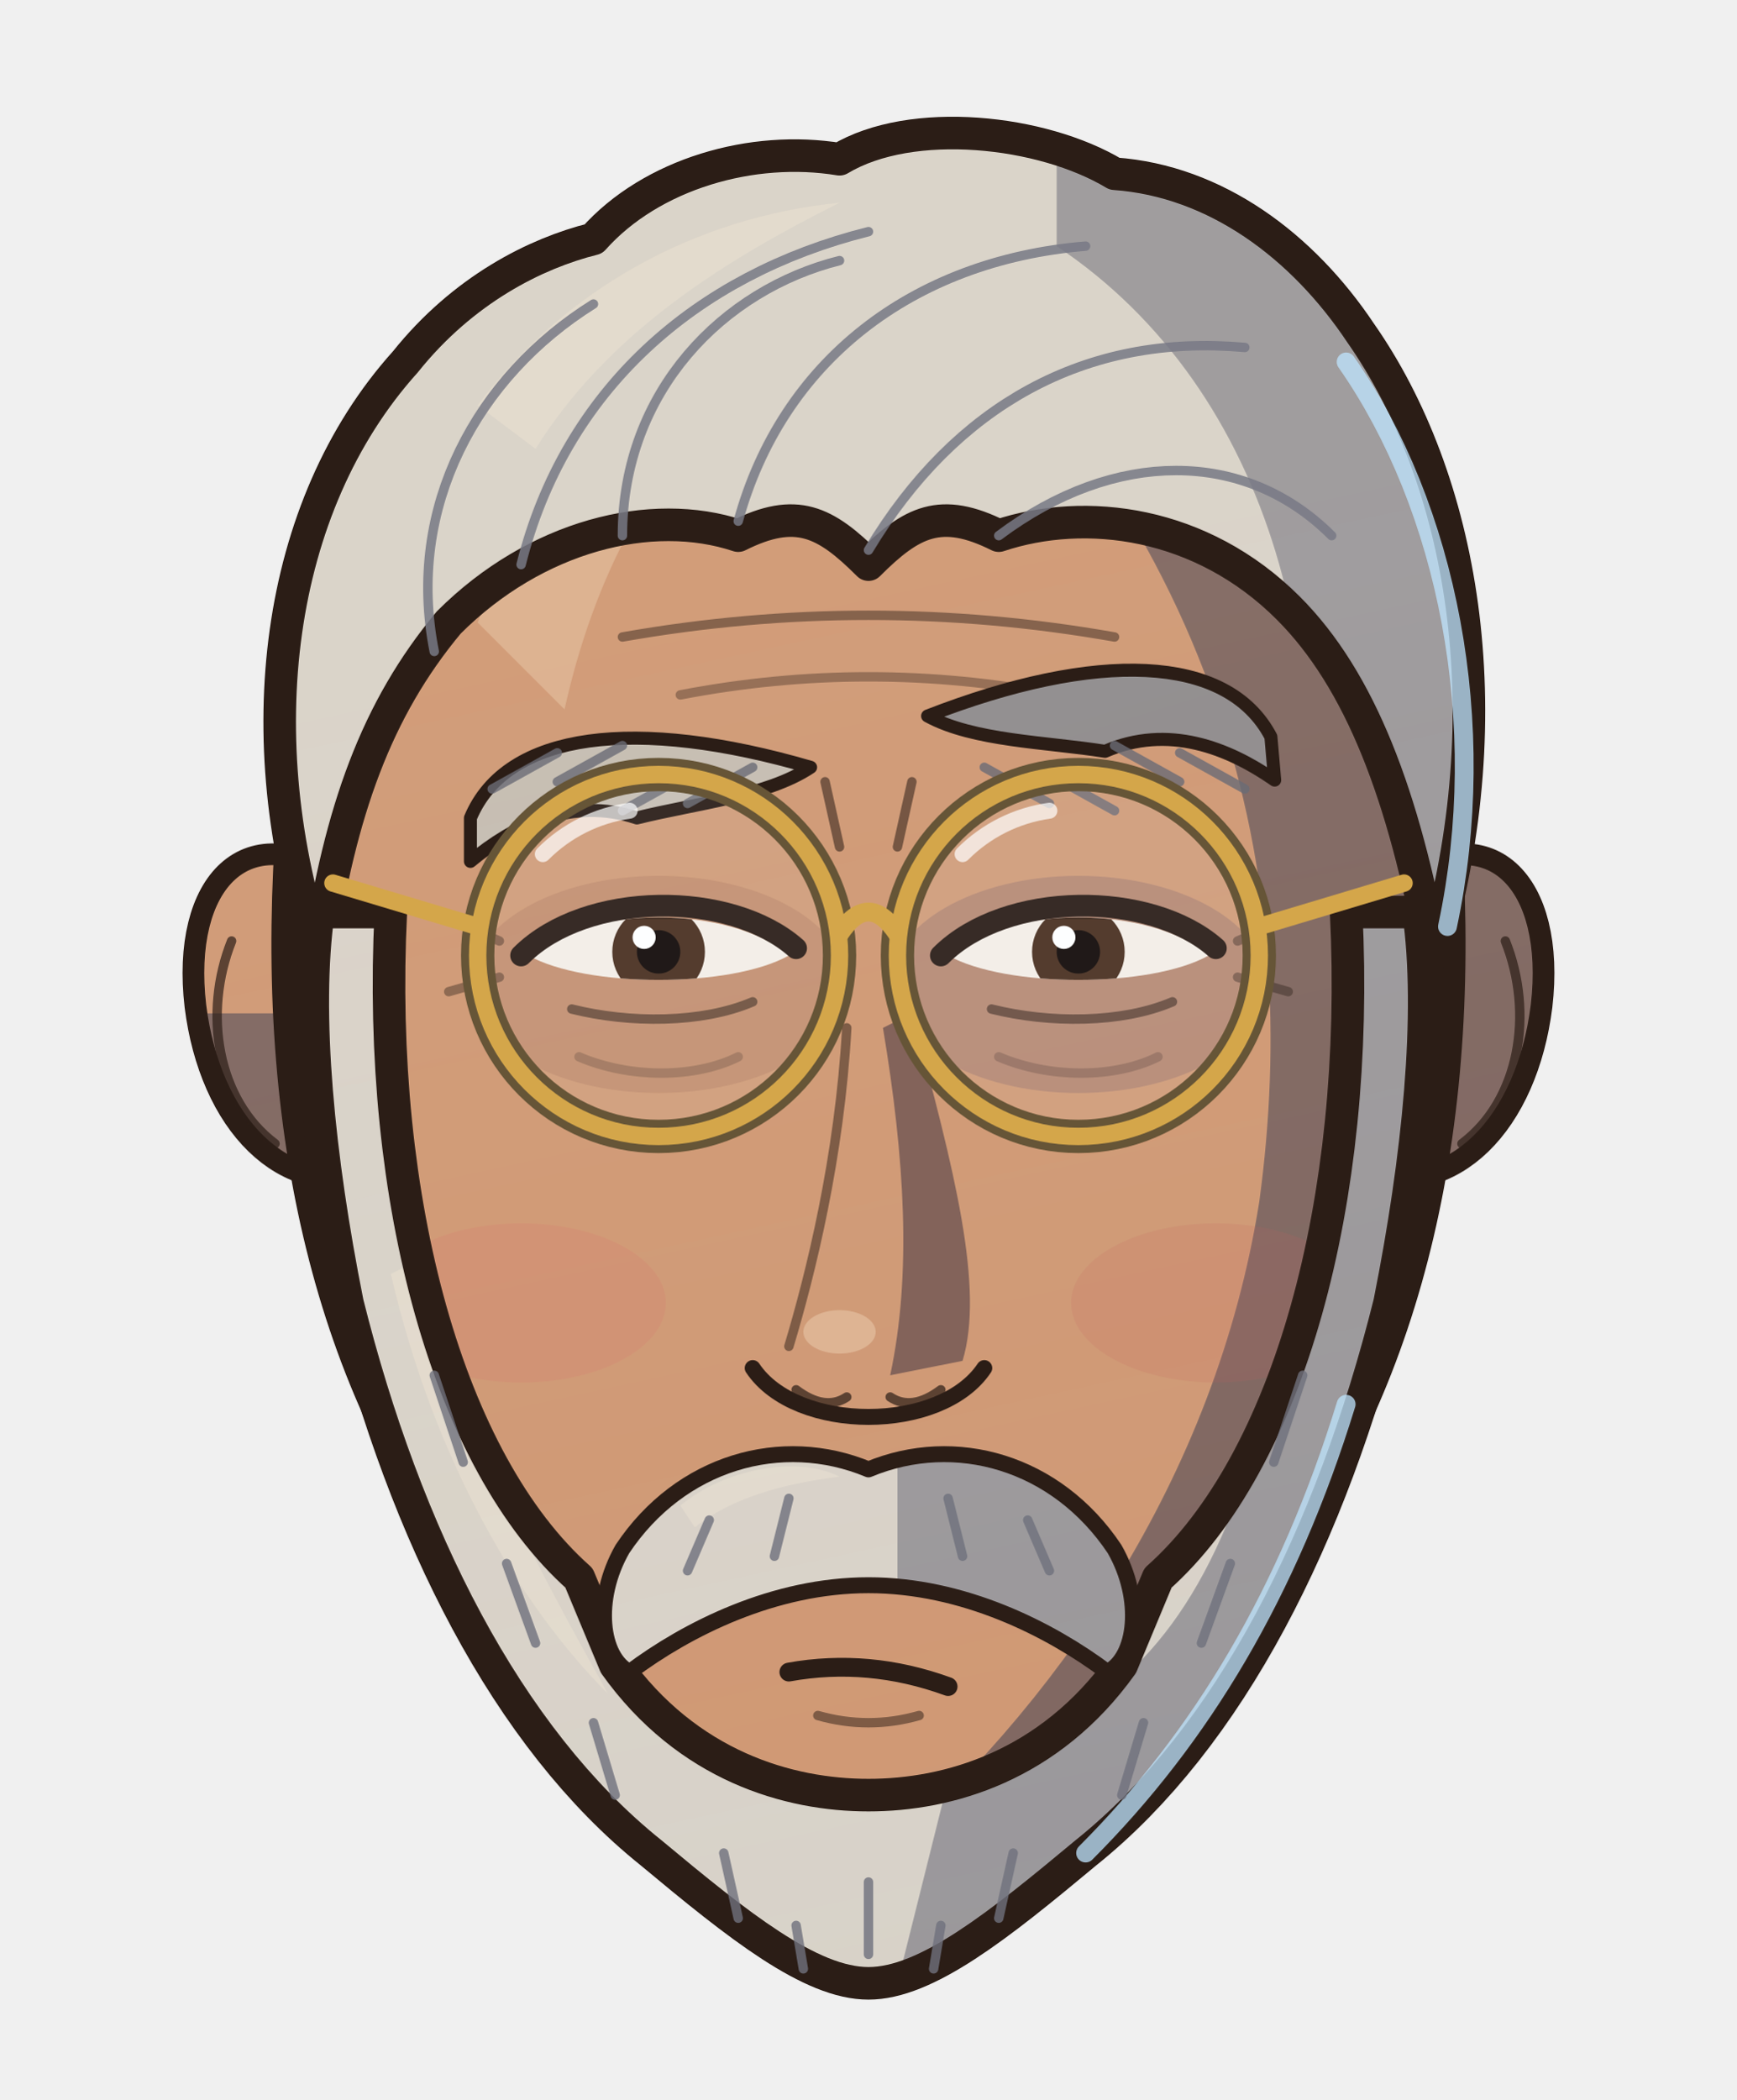
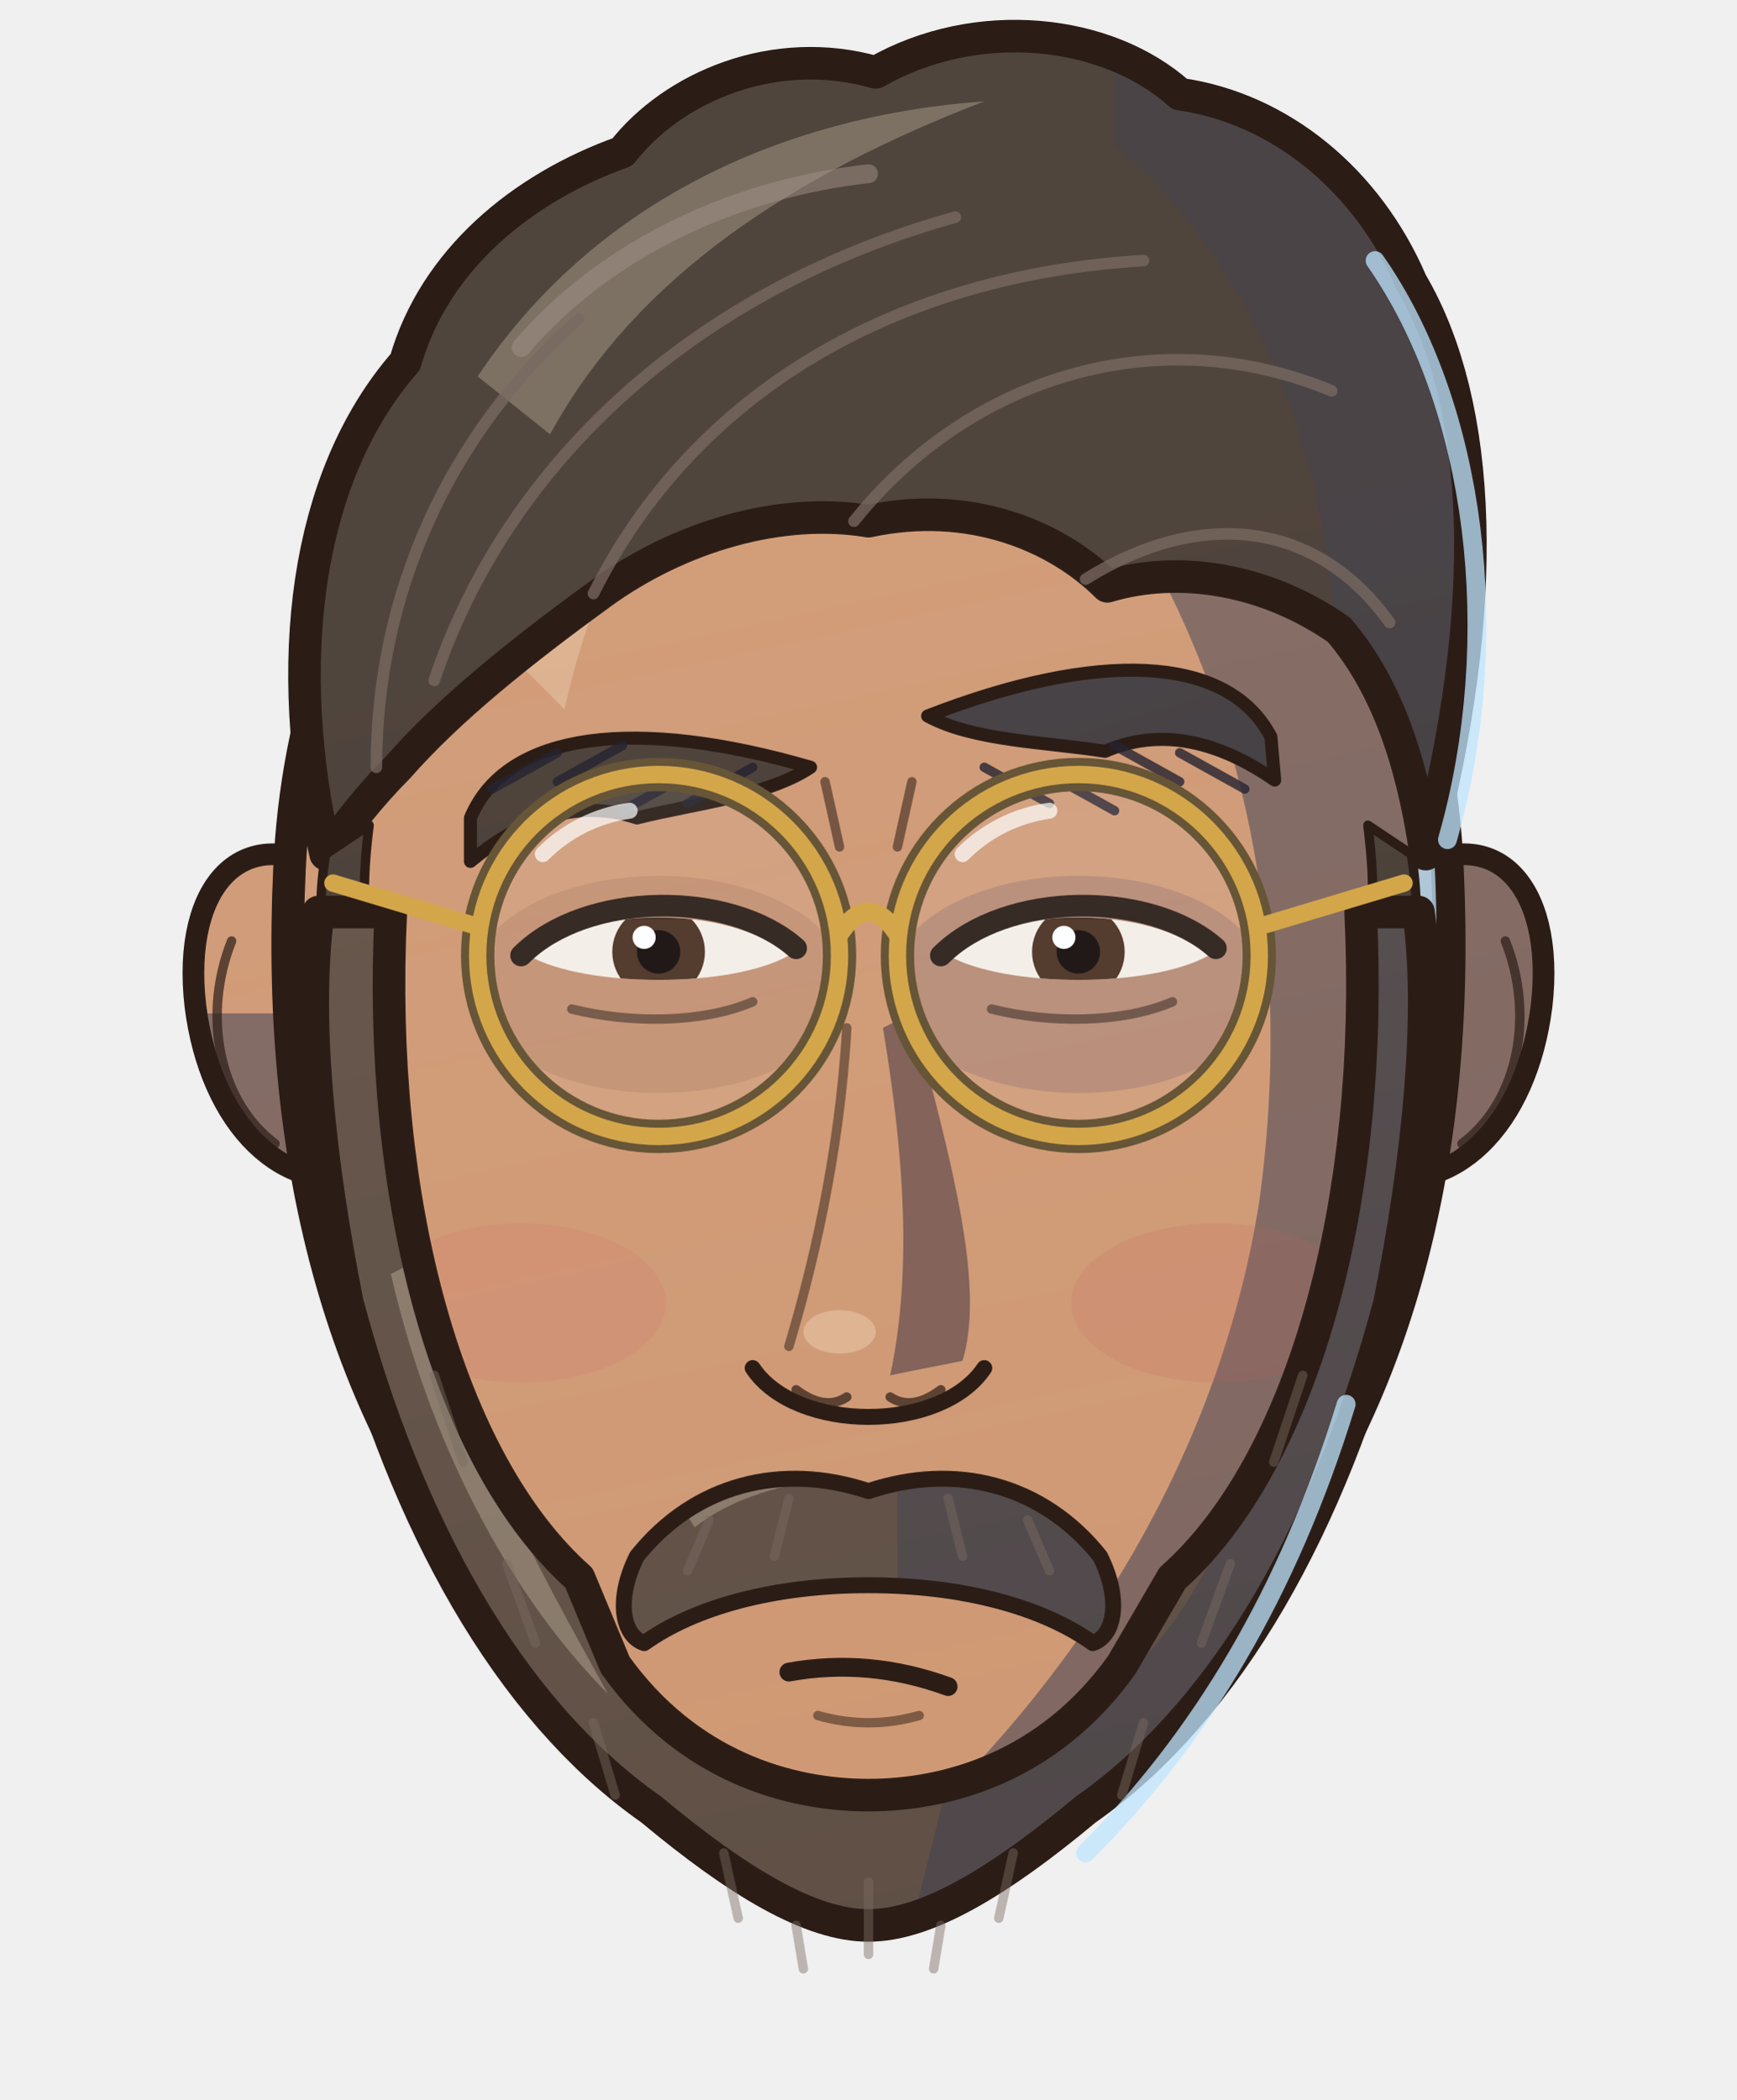
<svg xmlns="http://www.w3.org/2000/svg" viewBox="180 10 240 290" width="240" height="290">
  <defs>
    <linearGradient id="form" gradientUnits="userSpaceOnUse" x1="170" y1="120" x2="470" y2="1500">
      <stop offset="0" stop-color="#fff1d6" stop-opacity="0.16" />
      <stop offset="0.45" stop-color="#fff1d6" stop-opacity="0" />
      <stop offset="1" stop-color="#0b1030" stop-opacity="0.30" />
    </linearGradient>
    <clipPath id="c1">
      <path d="M228,132 C214,122 205,132 207,149 C209,165 219,176 232,172 Z" />
    </clipPath>
    <clipPath id="c2">
      <path d="M 372,132 C 386,122 395,132 393,149 C 391,165 381,176 368,172 Z" />
    </clipPath>
    <clipPath id="c3">
      <path d="M300,50 C352,50 378,86 380,130 C382,172 372,206 352,230 C334,252 316,264 300,264 C284,264 266,252 248,230 C228,206 218,172 220,130 C222,86 248,50 300,50 Z" />
    </clipPath>
    <clipPath id="c4">
-       <path d="M224,142 C214,112 218,80 236,60 C244,50 254,45 262,43 C270,34 284,30 296,32 C306,26 324,28 334,34 C348,35 360,44 368,56 C382,76 388,108 378,142 C374,120 368,104 358,94 C346,82 330,80 318,84 C310,80 306,82 300,88 C294,82 290,80 282,84 C270,80 254,84 242,96 C232,108 227,122 224,142 Z" />
+       <path d="M225,128 C219,102 222,76 236,60 C240,46 252,36 266,31 C273,22 287,16 301,20 C315,12 333,14 343,23 C357,25 369,35 375,49 C385,66 386,94 377,128 C375,114 371,104 365,97 C355,90 343,88 333,91 C326,84 314,79 300,82 C288,80 274,84 263,92 C252,100 242,108 235,116 C231,120 228,124 225,128 Z" />
    </clipPath>
    <clipPath id="c5">
+       <path d="M225,128 C224,134 224,140 226,146 L232,144 C230,138 230,132 231,124 Z" />
+     </clipPath>
+     <clipPath id="c6">
+       <path d="M 375,128 C 376,134 376,140 374,146 L 368,144 C 370,138 370,132 369,124 Z" />
+     </clipPath>
+     <clipPath id="c7">
      <path d="M245,123 C250,111 268,109 292,116 C286,120 276,121 268,123 C259,120 251,124 245,129 Z" />
    </clipPath>
-     <clipPath id="c6">
+     <clipPath id="c8">
      <path d="M 355,123 C 350,111 332,109 308,116 C 314,120 324,121 332,123 C 341,120 349,124 355,129 Z" />
    </clipPath>
-     <clipPath id="c7">
+     <clipPath id="c9">
      <path d="M253,142 C261,135 281,135 289,142 C281,146.5 261,146.5 253,142 Z" />
    </clipPath>
-     <clipPath id="c8">
+     <clipPath id="c10">
      <path d="M311,142 C319,135 339,135 347,142 C339,146.5 319,146.5 311,142 Z" />
    </clipPath>
-     <clipPath id="c9">
-       <path d="M224,136 C222,150 224,170 228,190 C236,222 250,250 270,266 C282,276 292,284 300,284 C308,284 318,276 330,266 C350,250 364,222 372,190 C376,170 378,150 376,136 L366,136 C368,176 358,212 340,228 L335,240 C325,254 311,258 300,258 C289,258 275,254 265,240 L260,228 C242,212 232,176 234,136 Z" />
+     <clipPath id="c11">
+       <path d="M224,136 C222,150 224,170 228,190 C236,220 250,246 270,260 C282,270 292,276 300,276 C308,276 318,270 330,260 C350,246 364,220 372,190 C376,170 378,150 376,136 L368,136 C370,176 360,212 342,228 L335,240 C325,254 311,258 300,258 C289,258 275,254 265,240 L260,228 C242,212 232,176 234,136 Z" />
    </clipPath>
-     <clipPath id="c10">
-       <path d="M266,224 C274,212 288,208 300,213 C312,208 326,212 334,224 C338,231 337,239 333,241 C325,235 313,229 300,229 C287,229 275,235 267,241 C263,239 262,231 266,224 Z" />
+     <clipPath id="c12">
+       <path d="M268,225 C276,215 288,212 300,216 C312,212 324,215 332,225 C335,231 334,236 331,237 C324,232 313,229 300,229 C287,229 276,232 269,237 C266,236 265,231 268,225 Z" />
    </clipPath>
  </defs>
  <rect x="200" y="290" width="200" height="40" fill="none" />
  <path d="M228,132 C214,122 205,132 207,149 C209,165 219,176 232,172 Z" fill="#c98d68" />
  <g clip-path="url(#c1)">
    <path d="M190,150 L240,150 L240,190 L190,190 Z" fill="#6f5552" />
    <rect x="0" y="0" width="600" height="1500" fill="url(#form)" />
  </g>
  <path d="M228,132 C214,122 205,132 207,149 C209,165 219,176 232,172 Z" fill="none" stroke="#2b1d16" stroke-width="3.0" stroke-linejoin="round" />
  <path d="M 372,132 C 386,122 395,132 393,149 C 391,165 381,176 368,172 Z" fill="#c98d68" />
  <g clip-path="url(#c2)">
    <path d="M360,110 L410,110 L410,190 L360,190 Z" fill="#6f5552" />
    <rect x="0" y="0" width="600" height="1500" fill="url(#form)" />
  </g>
  <path d="M 372,132 C 386,122 395,132 393,149 C 391,165 381,176 368,172 Z" fill="none" stroke="#2b1d16" stroke-width="3.0" stroke-linejoin="round" />
  <path d="M212,140 C208,150 210,162 218,168" fill="none" stroke="#2b1d16" stroke-width="1.3" stroke-linecap="round" stroke-linejoin="round" opacity="0.7" />
  <path d="M388,140 C392,150 390,162 382,168" fill="none" stroke="#2b1d16" stroke-width="1.3" stroke-linecap="round" stroke-linejoin="round" opacity="0.7" />
  <path d="M300,50 C352,50 378,86 380,130 C382,172 372,206 352,230 C334,252 316,264 300,264 C284,264 266,252 248,230 C228,206 218,172 220,130 C222,86 248,50 300,50 Z" fill="#c98d68" />
  <g clip-path="url(#c3)">
    <path d="M300,40 C356,46 386,86 384,130 C384,174 372,210 352,232 C334,254 316,266 300,268 C326,246 348,214 354,176 C360,132 350,82 300,40 Z" fill="#6f5552" />
    <path d="M246,96 C252,78 266,66 284,62 C270,74 262,90 258,108 Z" fill="#d9ab89" opacity="0.85" />
    <rect x="0" y="0" width="600" height="1500" fill="url(#form)" />
  </g>
  <path d="M300,50 C352,50 378,86 380,130 C382,172 372,206 352,230 C334,252 316,264 300,264 C284,264 266,252 248,230 C228,206 218,172 220,130 C222,86 248,50 300,50 Z" fill="none" stroke="#2b1d16" stroke-width="4.5" stroke-linejoin="round" />
  <path d="M372,96 C382,136 378,186 356,226" fill="none" stroke="#bfe6ff" stroke-width="2.6" stroke-linecap="round" opacity="0.75" />
  <ellipse cx="271" cy="146" rx="26" ry="15" fill="#8a5a46" opacity="0.18" />
  <ellipse cx="329" cy="146" rx="26" ry="15" fill="#5a4a66" opacity="0.22" />
  <ellipse cx="252" cy="190" rx="20" ry="11" fill="#d9706a" opacity="0.18" />
  <ellipse cx="348" cy="190" rx="20" ry="11" fill="#c0605e" opacity="0.15" />
-   <path d="M266,98 Q300,92 334,98" fill="none" stroke="#2b1d16" stroke-width="1.3" stroke-linecap="round" stroke-linejoin="round" opacity="0.45" />
-   <path d="M274,106 Q300,101 326,106" fill="none" stroke="#2b1d16" stroke-width="1.3" stroke-linecap="round" stroke-linejoin="round" opacity="0.35" />
-   <path d="M224,142 C214,112 218,80 236,60 C244,50 254,45 262,43 C270,34 284,30 296,32 C306,26 324,28 334,34 C348,35 360,44 368,56 C382,76 388,108 378,142 C374,120 368,104 358,94 C346,82 330,80 318,84 C310,80 306,82 300,88 C294,82 290,80 282,84 C270,80 254,84 242,96 C232,108 227,122 224,142 Z" fill="#d3cec7" />
+   <path d="M225,128 C219,102 222,76 236,60 C240,46 252,36 266,31 C273,22 287,16 301,20 C315,12 333,14 343,23 C357,25 369,35 375,49 C385,66 386,94 377,128 C375,114 371,104 365,97 C355,90 343,88 333,91 C326,84 314,79 300,82 C288,80 274,84 263,92 C252,100 242,108 235,116 C231,120 228,124 225,128 Z" fill="#2e2420" />
  <g clip-path="url(#c4)">
-     <path d="M326,30 C372,40 394,92 380,142 L358,142 C366,104 356,64 326,44 Z" fill="#8e8d94" />
-     <path d="M246,66 C258,50 276,40 296,38 C280,46 264,56 254,72 Z" fill="#e0d8cc" opacity="0.85" />
+     <path d="M334,14 C372,26 394,80 380,130 L362,130 C370,92 360,52 334,30 Z" fill="#27232c" />
+     <path d="M246,62 C262,38 288,26 316,24 C290,34 268,48 256,70 Z" fill="#6d6257" opacity="0.85" />
    <rect x="0" y="0" width="600" height="1500" fill="url(#form)" />
  </g>
-   <path d="M224,142 C214,112 218,80 236,60 C244,50 254,45 262,43 C270,34 284,30 296,32 C306,26 324,28 334,34 C348,35 360,44 368,56 C382,76 388,108 378,142 C374,120 368,104 358,94 C346,82 330,80 318,84 C310,80 306,82 300,88 C294,82 290,80 282,84 C270,80 254,84 242,96 C232,108 227,122 224,142 Z" fill="none" stroke="#2b1d16" stroke-width="4.5" stroke-linejoin="round" />
-   <path d="M366,60 C380,80 386,110 380,138" fill="none" stroke="#bfe6ff" stroke-width="2.6" stroke-linecap="round" opacity="0.75" />
-   <path d="M252,88 C258,64 276,48 300,42" fill="none" stroke="#787985" stroke-width="1.3" stroke-linecap="round" stroke-linejoin="round" opacity="0.85" />
-   <path d="M282,82 C288,60 306,46 330,44" fill="none" stroke="#787985" stroke-width="1.3" stroke-linecap="round" stroke-linejoin="round" opacity="0.85" />
-   <path d="M300,86 C312,66 330,56 352,58" fill="none" stroke="#787985" stroke-width="1.3" stroke-linecap="round" stroke-linejoin="round" opacity="0.85" />
-   <path d="M318,84 C334,72 352,72 364,84" fill="none" stroke="#787985" stroke-width="1.3" stroke-linecap="round" stroke-linejoin="round" opacity="0.85" />
-   <path d="M240,100 C236,80 246,62 262,52" fill="none" stroke="#787985" stroke-width="1.3" stroke-linecap="round" stroke-linejoin="round" opacity="0.85" />
-   <path d="M266,84 C266,64 280,50 296,46" fill="none" stroke="#787985" stroke-width="1.3" stroke-linecap="round" stroke-linejoin="round" opacity="0.85" />
-   <path d="M245,123 C250,111 268,109 292,116 C286,120 276,121 268,123 C259,120 251,124 245,129 Z" fill="#bdb6ad" />
+   <path d="M225,128 C219,102 222,76 236,60 C240,46 252,36 266,31 C273,22 287,16 301,20 C315,12 333,14 343,23 C357,25 369,35 375,49 C385,66 386,94 377,128 C375,114 371,104 365,97 C355,90 343,88 333,91 C326,84 314,79 300,82 C288,80 274,84 263,92 C252,100 242,108 235,116 C231,120 228,124 225,128 Z" fill="none" stroke="#2b1d16" stroke-width="4.5" stroke-linejoin="round" />
+   <path d="M370,46 C384,66 388,98 380,126" fill="none" stroke="#bfe6ff" stroke-width="2.6" stroke-linecap="round" opacity="0.75" />
+   <path d="M240,104 C250,74 276,50 312,40" fill="none" stroke="#7a6a62" stroke-width="1.6" stroke-linecap="round" stroke-linejoin="round" opacity="0.75" />
+   <path d="M262,92 C276,64 304,48 338,46" fill="none" stroke="#7a6a62" stroke-width="1.6" stroke-linecap="round" stroke-linejoin="round" opacity="0.75" />
+   <path d="M298,82 C314,62 340,54 364,64" fill="none" stroke="#7a6a62" stroke-width="1.6" stroke-linecap="round" stroke-linejoin="round" opacity="0.75" />
+   <path d="M330,90 C346,80 362,82 372,96" fill="none" stroke="#7a6a62" stroke-width="1.6" stroke-linecap="round" stroke-linejoin="round" opacity="0.75" />
+   <path d="M232,116 C232,92 242,70 260,54" fill="none" stroke="#7a6a62" stroke-width="1.6" stroke-linecap="round" stroke-linejoin="round" opacity="0.75" />
+   <path d="M252,58 C264,44 282,36 300,34" fill="none" stroke="#a39189" stroke-width="2.6" stroke-linecap="round" stroke-linejoin="round" opacity="0.5" />
+   <path d="M225,128 C224,134 224,140 226,146 L232,144 C230,138 230,132 231,124 Z" fill="#2e2420" />
  <g clip-path="url(#c5)">
+     <rect x="0" y="0" width="600" height="1500" fill="url(#form)" />
+   </g>
+   <path d="M225,128 C224,134 224,140 226,146 L232,144 C230,138 230,132 231,124 Z" fill="none" stroke="#2b1d16" stroke-width="1.3" stroke-linejoin="round" />
+   <path d="M 375,128 C 376,134 376,140 374,146 L 368,144 C 370,138 370,132 369,124 Z" fill="#2e2420" />
+   <g clip-path="url(#c6)">
+     <rect x="0" y="0" width="600" height="1500" fill="url(#form)" />
+   </g>
+   <path d="M 375,128 C 376,134 376,140 374,146 L 368,144 C 370,138 370,132 369,124 Z" fill="none" stroke="#2b1d16" stroke-width="1.3" stroke-linejoin="round" />
+   <path d="M245,123 C250,111 268,109 292,116 C286,120 276,121 268,123 C259,120 251,124 245,129 Z" fill="#2e2420" />
+   <g clip-path="url(#c7)">
    <rect x="0" y="0" width="600" height="1500" fill="url(#form)" />
  </g>
  <path d="M245,123 C250,111 268,109 292,116 C286,120 276,121 268,123 C259,120 251,124 245,129 Z" fill="none" stroke="#2b1d16" stroke-width="1.8" stroke-linejoin="round" />
  <g transform="translate(0,-9) rotate(-5 330 115)">
-     <path d="M 355,123 C 350,111 332,109 308,116 C 314,120 324,121 332,123 C 341,120 349,124 355,129 Z" fill="#bdb6ad" />
-     <g clip-path="url(#c6)">
-       <path d="M300,90 L360,90 L360,130 L300,130 Z" fill="#807e84" />
+     <path d="M 355,123 C 350,111 332,109 308,116 C 314,120 324,121 332,123 C 341,120 349,124 355,129 Z" fill="#2e2420" />
+     <g clip-path="url(#c8)">
+       <path d="M300,90 L360,90 L360,130 L300,130 Z" fill="#27232c" />
      <rect x="0" y="0" width="600" height="1500" fill="url(#form)" />
    </g>
    <path d="M 355,123 C 350,111 332,109 308,116 C 314,120 324,121 332,123 C 341,120 349,124 355,129 Z" fill="none" stroke="#2b1d16" stroke-width="1.8" stroke-linejoin="round" />
  </g>
  <path d="M294,118 l2,9 M306,118 l-2,9" fill="none" stroke="#2b1d16" stroke-width="1.3" stroke-linecap="round" stroke-linejoin="round" opacity="0.55" />
-   <path d="M248,119 l9,-5" fill="none" stroke="#6a6b76" stroke-width="1.3" stroke-linecap="round" stroke-linejoin="round" opacity="0.8" />
-   <path d="M257,118 l9,-5" fill="none" stroke="#6a6b76" stroke-width="1.3" stroke-linecap="round" stroke-linejoin="round" opacity="0.8" />
-   <path d="M266,122 l9,-5" fill="none" stroke="#6a6b76" stroke-width="1.3" stroke-linecap="round" stroke-linejoin="round" opacity="0.8" />
-   <path d="M275,121 l9,-5" fill="none" stroke="#6a6b76" stroke-width="1.3" stroke-linecap="round" stroke-linejoin="round" opacity="0.8" />
-   <path d="M352,119 l-9,-5" fill="none" stroke="#6a6b76" stroke-width="1.3" stroke-linecap="round" stroke-linejoin="round" opacity="0.8" />
-   <path d="M343,118 l-9,-5" fill="none" stroke="#6a6b76" stroke-width="1.3" stroke-linecap="round" stroke-linejoin="round" opacity="0.8" />
-   <path d="M334,122 l-9,-5" fill="none" stroke="#6a6b76" stroke-width="1.3" stroke-linecap="round" stroke-linejoin="round" opacity="0.8" />
-   <path d="M325,121 l-9,-5" fill="none" stroke="#6a6b76" stroke-width="1.3" stroke-linecap="round" stroke-linejoin="round" opacity="0.8" />
+   <path d="M248,119 l9,-5" fill="none" stroke="#242331" stroke-width="1.3" stroke-linecap="round" stroke-linejoin="round" opacity="0.8" />
+   <path d="M257,118 l9,-5" fill="none" stroke="#242331" stroke-width="1.3" stroke-linecap="round" stroke-linejoin="round" opacity="0.8" />
+   <path d="M266,122 l9,-5" fill="none" stroke="#242331" stroke-width="1.3" stroke-linecap="round" stroke-linejoin="round" opacity="0.8" />
+   <path d="M275,121 l9,-5" fill="none" stroke="#242331" stroke-width="1.3" stroke-linecap="round" stroke-linejoin="round" opacity="0.8" />
+   <path d="M352,119 l-9,-5" fill="none" stroke="#242331" stroke-width="1.3" stroke-linecap="round" stroke-linejoin="round" opacity="0.8" />
+   <path d="M343,118 l-9,-5" fill="none" stroke="#242331" stroke-width="1.3" stroke-linecap="round" stroke-linejoin="round" opacity="0.8" />
+   <path d="M334,122 l-9,-5" fill="none" stroke="#242331" stroke-width="1.3" stroke-linecap="round" stroke-linejoin="round" opacity="0.8" />
+   <path d="M325,121 l-9,-5" fill="none" stroke="#242331" stroke-width="1.3" stroke-linecap="round" stroke-linejoin="round" opacity="0.8" />
  <path d="M253,142 C261,135 281,135 289,142 C281,146.5 261,146.5 253,142 Z" fill="#f4eee6" />
-   <g clip-path="url(#c7)">
+   <g clip-path="url(#c9)">
    <circle cx="271" cy="141.5" r="6.4" fill="#4a2f1f" />
    <circle cx="271" cy="141.5" r="3" fill="#120a07" />
    <circle cx="269" cy="139.5" r="1.6" fill="#fff" />
    <path d="M251,130 L291,130 L291,137 L251,137 Z" fill="#000" opacity="0.18" />
  </g>
  <path d="M252,142 C261,133 281,133 290,141" fill="none" stroke="#2b1d16" stroke-width="3.0" stroke-linecap="round" stroke-linejoin="round" opacity="1.0" />
  <path d="M259,149.4 C267,151.4 277,151.4 284,148.4" fill="none" stroke="#2b1d16" stroke-width="1.3" stroke-linecap="round" stroke-linejoin="round" opacity="0.55" />
-   <path d="M260,156 C267,159 276,159 282,156" fill="none" stroke="#2b1d16" stroke-width="1.3" stroke-linecap="round" stroke-linejoin="round" opacity="0.22" />
-   <path d="M249,140 l-7,-3 M249,145 l-7,2" fill="none" stroke="#2b1d16" stroke-width="1.3" stroke-linecap="round" stroke-linejoin="round" opacity="0.4" />
  <path d="M311,142 C319,135 339,135 347,142 C339,146.5 319,146.5 311,142 Z" fill="#f4eee6" />
-   <g clip-path="url(#c8)">
+   <g clip-path="url(#c10)">
    <circle cx="329" cy="141.5" r="6.4" fill="#4a2f1f" />
    <circle cx="329" cy="141.5" r="3" fill="#120a07" />
    <circle cx="327" cy="139.5" r="1.6" fill="#fff" />
    <path d="M309,130 L349,130 L349,137 L309,137 Z" fill="#000" opacity="0.18" />
  </g>
  <path d="M310,142 C319,133 339,133 348,141" fill="none" stroke="#2b1d16" stroke-width="3.0" stroke-linecap="round" stroke-linejoin="round" opacity="1.0" />
  <path d="M317,149.4 C325,151.4 335,151.4 342,148.4" fill="none" stroke="#2b1d16" stroke-width="1.3" stroke-linecap="round" stroke-linejoin="round" opacity="0.55" />
-   <path d="M318,156 C325,159 334,159 340,156" fill="none" stroke="#2b1d16" stroke-width="1.3" stroke-linecap="round" stroke-linejoin="round" opacity="0.22" />
-   <path d="M351,140 l7,-3 M351,145 l7,2" fill="none" stroke="#2b1d16" stroke-width="1.3" stroke-linecap="round" stroke-linejoin="round" opacity="0.4" />
  <path d="M306,150 C312,172 316,188 313,198 L303,200 C306,186 305,170 302,152 Z" fill="#6f5552" opacity="0.8" />
  <path d="M297,152 C296,170 292,186 289,196" fill="none" stroke="#2b1d16" stroke-width="1.3" stroke-linecap="round" stroke-linejoin="round" opacity="0.5" />
  <path d="M284,199 C290,208 310,208 316,199" fill="none" stroke="#2b1d16" stroke-width="2.2" stroke-linecap="round" stroke-linejoin="round" opacity="1.0" />
  <path d="M290,202 q4,3 7,1 M310,202 q-4,3 -7,1" fill="none" stroke="#2b1d16" stroke-width="1.3" stroke-linecap="round" stroke-linejoin="round" opacity="0.7" />
  <ellipse cx="296" cy="194" rx="5" ry="3" fill="#e1ba9a" opacity="0.8" />
  <path d="M289,241 Q300,239 311,243" fill="none" stroke="#2b1d16" stroke-width="2.6" stroke-linecap="round" stroke-linejoin="round" opacity="1.0" />
  <path d="M293,247 Q300,249 307,247" fill="none" stroke="#2b1d16" stroke-width="1.3" stroke-linecap="round" stroke-linejoin="round" opacity="0.5" />
-   <path d="M224,136 C222,150 224,170 228,190 C236,222 250,250 270,266 C282,276 292,284 300,284 C308,284 318,276 330,266 C350,250 364,222 372,190 C376,170 378,150 376,136 L366,136 C368,176 358,212 340,228 L335,240 C325,254 311,258 300,258 C289,258 275,254 265,240 L260,228 C242,212 232,176 234,136 Z" fill="#d3cec7" />
-   <g clip-path="url(#c9)">
-     <path d="M312,252 C342,248 362,220 360,136 L400,136 L400,300 L300,300 Z" fill="#8e8d94" />
-     <path d="M266,268 C282,288 318,288 334,268 L334,300 L266,300 Z" fill="#555767" />
-     <path d="M234,186 C240,212 252,232 264,244 C254,226 244,208 238,184 Z" fill="#e0d8cc" opacity="0.85" />
+   <path d="M224,136 C222,150 224,170 228,190 C236,220 250,246 270,260 C282,270 292,276 300,276 C308,276 318,270 330,260 C350,246 364,220 372,190 C376,170 378,150 376,136 L368,136 C370,176 360,212 342,228 L335,240 C325,254 311,258 300,258 C289,258 275,254 265,240 L260,228 C242,212 232,176 234,136 Z" fill="#4b3b33" />
+   <g clip-path="url(#c11)">
+     <path d="M312,252 C342,248 362,220 360,136 L400,136 L400,300 L300,300 Z" fill="#393238" />
+     <path d="M268,262 C282,280 318,280 332,262 L332,300 L268,300 Z" fill="#282737" />
+     <path d="M234,186 C240,212 252,232 264,244 C254,226 244,208 238,184 Z" fill="#817264" opacity="0.85" />
    <rect x="0" y="0" width="600" height="1500" fill="url(#form)" />
  </g>
-   <path d="M224,136 C222,150 224,170 228,190 C236,222 250,250 270,266 C282,276 292,284 300,284 C308,284 318,276 330,266 C350,250 364,222 372,190 C376,170 378,150 376,136 L366,136 C368,176 358,212 340,228 L335,240 C325,254 311,258 300,258 C289,258 275,254 265,240 L260,228 C242,212 232,176 234,136 Z" fill="none" stroke="#2b1d16" stroke-width="4.5" stroke-linejoin="round" />
+   <path d="M224,136 C222,150 224,170 228,190 C236,220 250,246 270,260 C282,270 292,276 300,276 C308,276 318,270 330,260 C350,246 364,220 372,190 C376,170 378,150 376,136 L368,136 C370,176 360,212 342,228 L335,240 C325,254 311,258 300,258 C289,258 275,254 265,240 L260,228 C242,212 232,176 234,136 Z" fill="none" stroke="#2b1d16" stroke-width="4.5" stroke-linejoin="round" />
  <path d="M366,204 C358,230 346,250 330,266" fill="none" stroke="#bfe6ff" stroke-width="2.6" stroke-linecap="round" opacity="0.75" />
-   <path d="M240,200 l4,12" fill="none" stroke="#6f717d" stroke-width="1.3" stroke-linecap="round" stroke-linejoin="round" opacity="0.8" />
-   <path d="M250,226 l4,11" fill="none" stroke="#6f717d" stroke-width="1.3" stroke-linecap="round" stroke-linejoin="round" opacity="0.8" />
-   <path d="M262,248 l3,10" fill="none" stroke="#6f717d" stroke-width="1.3" stroke-linecap="round" stroke-linejoin="round" opacity="0.8" />
-   <path d="M280,266 l2,9" fill="none" stroke="#6f717d" stroke-width="1.3" stroke-linecap="round" stroke-linejoin="round" opacity="0.8" />
-   <path d="M300,270 l0,10" fill="none" stroke="#6f717d" stroke-width="1.3" stroke-linecap="round" stroke-linejoin="round" opacity="0.8" />
-   <path d="M320,266 l-2,9" fill="none" stroke="#6f717d" stroke-width="1.3" stroke-linecap="round" stroke-linejoin="round" opacity="0.8" />
-   <path d="M338,248 l-3,10" fill="none" stroke="#6f717d" stroke-width="1.3" stroke-linecap="round" stroke-linejoin="round" opacity="0.8" />
-   <path d="M350,226 l-4,11" fill="none" stroke="#6f717d" stroke-width="1.3" stroke-linecap="round" stroke-linejoin="round" opacity="0.8" />
-   <path d="M360,200 l-4,12" fill="none" stroke="#6f717d" stroke-width="1.3" stroke-linecap="round" stroke-linejoin="round" opacity="0.8" />
-   <path d="M290,276 l1,6" fill="none" stroke="#6f717d" stroke-width="1.3" stroke-linecap="round" stroke-linejoin="round" opacity="0.8" />
-   <path d="M310,276 l-1,6" fill="none" stroke="#6f717d" stroke-width="1.3" stroke-linecap="round" stroke-linejoin="round" opacity="0.8" />
-   <path d="M266,224 C274,212 288,208 300,213 C312,208 326,212 334,224 C338,231 337,239 333,241 C325,235 313,229 300,229 C287,229 275,235 267,241 C263,239 262,231 266,224 Z" fill="#d3cec7" />
-   <g clip-path="url(#c10)">
-     <path d="M304,200 L346,200 L346,244 L304,244 Z" fill="#8e8d94" />
-     <path d="M274,218 C280,213 290,211 296,214 C288,215 281,217 276,221 Z" fill="#e0d8cc" opacity="0.85" />
+   <path d="M240,200 l4,12" fill="none" stroke="#7a6a62" stroke-width="1.3" stroke-linecap="round" stroke-linejoin="round" opacity="0.45" />
+   <path d="M250,226 l4,11" fill="none" stroke="#7a6a62" stroke-width="1.3" stroke-linecap="round" stroke-linejoin="round" opacity="0.45" />
+   <path d="M262,248 l3,10" fill="none" stroke="#7a6a62" stroke-width="1.3" stroke-linecap="round" stroke-linejoin="round" opacity="0.45" />
+   <path d="M280,266 l2,9" fill="none" stroke="#7a6a62" stroke-width="1.3" stroke-linecap="round" stroke-linejoin="round" opacity="0.45" />
+   <path d="M300,270 l0,10" fill="none" stroke="#7a6a62" stroke-width="1.3" stroke-linecap="round" stroke-linejoin="round" opacity="0.45" />
+   <path d="M320,266 l-2,9" fill="none" stroke="#7a6a62" stroke-width="1.3" stroke-linecap="round" stroke-linejoin="round" opacity="0.45" />
+   <path d="M338,248 l-3,10" fill="none" stroke="#7a6a62" stroke-width="1.3" stroke-linecap="round" stroke-linejoin="round" opacity="0.45" />
+   <path d="M350,226 l-4,11" fill="none" stroke="#7a6a62" stroke-width="1.3" stroke-linecap="round" stroke-linejoin="round" opacity="0.45" />
+   <path d="M360,200 l-4,12" fill="none" stroke="#7a6a62" stroke-width="1.3" stroke-linecap="round" stroke-linejoin="round" opacity="0.45" />
+   <path d="M290,276 l1,6" fill="none" stroke="#7a6a62" stroke-width="1.3" stroke-linecap="round" stroke-linejoin="round" opacity="0.45" />
+   <path d="M310,276 l-1,6" fill="none" stroke="#7a6a62" stroke-width="1.3" stroke-linecap="round" stroke-linejoin="round" opacity="0.45" />
+   <path d="M268,225 C276,215 288,212 300,216 C312,212 324,215 332,225 C335,231 334,236 331,237 C324,232 313,229 300,229 C287,229 276,232 269,237 C266,236 265,231 268,225 Z" fill="#4b3b33" />
+   <g clip-path="url(#c12)">
+     <path d="M304,200 L346,200 L346,244 L304,244 Z" fill="#393238" />
+     <path d="M274,218 C280,213 290,211 296,214 C288,215 281,217 276,221 Z" fill="#817264" opacity="0.85" />
    <rect x="0" y="0" width="600" height="1500" fill="url(#form)" />
  </g>
-   <path d="M266,224 C274,212 288,208 300,213 C312,208 326,212 334,224 C338,231 337,239 333,241 C325,235 313,229 300,229 C287,229 275,235 267,241 C263,239 262,231 266,224 Z" fill="none" stroke="#2b1d16" stroke-width="2.2" stroke-linejoin="round" />
-   <path d="M278,220 l-3,7" fill="none" stroke="#6f717d" stroke-width="1.3" stroke-linecap="round" stroke-linejoin="round" opacity="0.8" />
-   <path d="M289,217 l-2,8" fill="none" stroke="#6f717d" stroke-width="1.3" stroke-linecap="round" stroke-linejoin="round" opacity="0.8" />
-   <path d="M311,217 l2,8" fill="none" stroke="#6f717d" stroke-width="1.3" stroke-linecap="round" stroke-linejoin="round" opacity="0.8" />
-   <path d="M322,220 l3,7" fill="none" stroke="#6f717d" stroke-width="1.3" stroke-linecap="round" stroke-linejoin="round" opacity="0.8" />
+   <path d="M268,225 C276,215 288,212 300,216 C312,212 324,215 332,225 C335,231 334,236 331,237 C324,232 313,229 300,229 C287,229 276,232 269,237 C266,236 265,231 268,225 Z" fill="none" stroke="#2b1d16" stroke-width="2.2" stroke-linejoin="round" />
+   <path d="M278,220 l-3,7" fill="none" stroke="#7a6a62" stroke-width="1.3" stroke-linecap="round" stroke-linejoin="round" opacity="0.45" />
+   <path d="M289,217 l-2,8" fill="none" stroke="#7a6a62" stroke-width="1.3" stroke-linecap="round" stroke-linejoin="round" opacity="0.45" />
+   <path d="M311,217 l2,8" fill="none" stroke="#7a6a62" stroke-width="1.3" stroke-linecap="round" stroke-linejoin="round" opacity="0.45" />
+   <path d="M322,220 l3,7" fill="none" stroke="#7a6a62" stroke-width="1.3" stroke-linecap="round" stroke-linejoin="round" opacity="0.45" />
  <circle cx="271" cy="142" r="25" fill="#dff1ff" opacity="0.07" />
  <circle cx="271" cy="142" r="25" fill="none" stroke="#665537" stroke-width="4.6" />
  <circle cx="271" cy="142" r="25" fill="none" stroke="#d4a64a" stroke-width="2.4" />
  <path d="M255,128 A21,21 0 0 1 267,122" fill="none" stroke="#ffffff" stroke-width="2.2" stroke-linecap="round" stroke-linejoin="round" opacity="0.7" />
  <circle cx="329" cy="142" r="25" fill="#dff1ff" opacity="0.07" />
  <circle cx="329" cy="142" r="25" fill="none" stroke="#665537" stroke-width="4.6" />
  <circle cx="329" cy="142" r="25" fill="none" stroke="#d4a64a" stroke-width="2.4" />
  <path d="M313,128 A21,21 0 0 1 325,122" fill="none" stroke="#ffffff" stroke-width="2.2" stroke-linecap="round" stroke-linejoin="round" opacity="0.7" />
  <path d="M296,139 Q300,133 304,139" fill="none" stroke="#d4a64a" stroke-width="2.6" stroke-linecap="round" stroke-linejoin="round" opacity="1.0" />
  <path d="M246,138 L226,132" fill="none" stroke="#d4a64a" stroke-width="2.4" stroke-linecap="round" stroke-linejoin="round" opacity="1.0" />
  <path d="M354,138 L374,132" fill="none" stroke="#d4a64a" stroke-width="2.4" stroke-linecap="round" stroke-linejoin="round" opacity="1.0" />
</svg>
